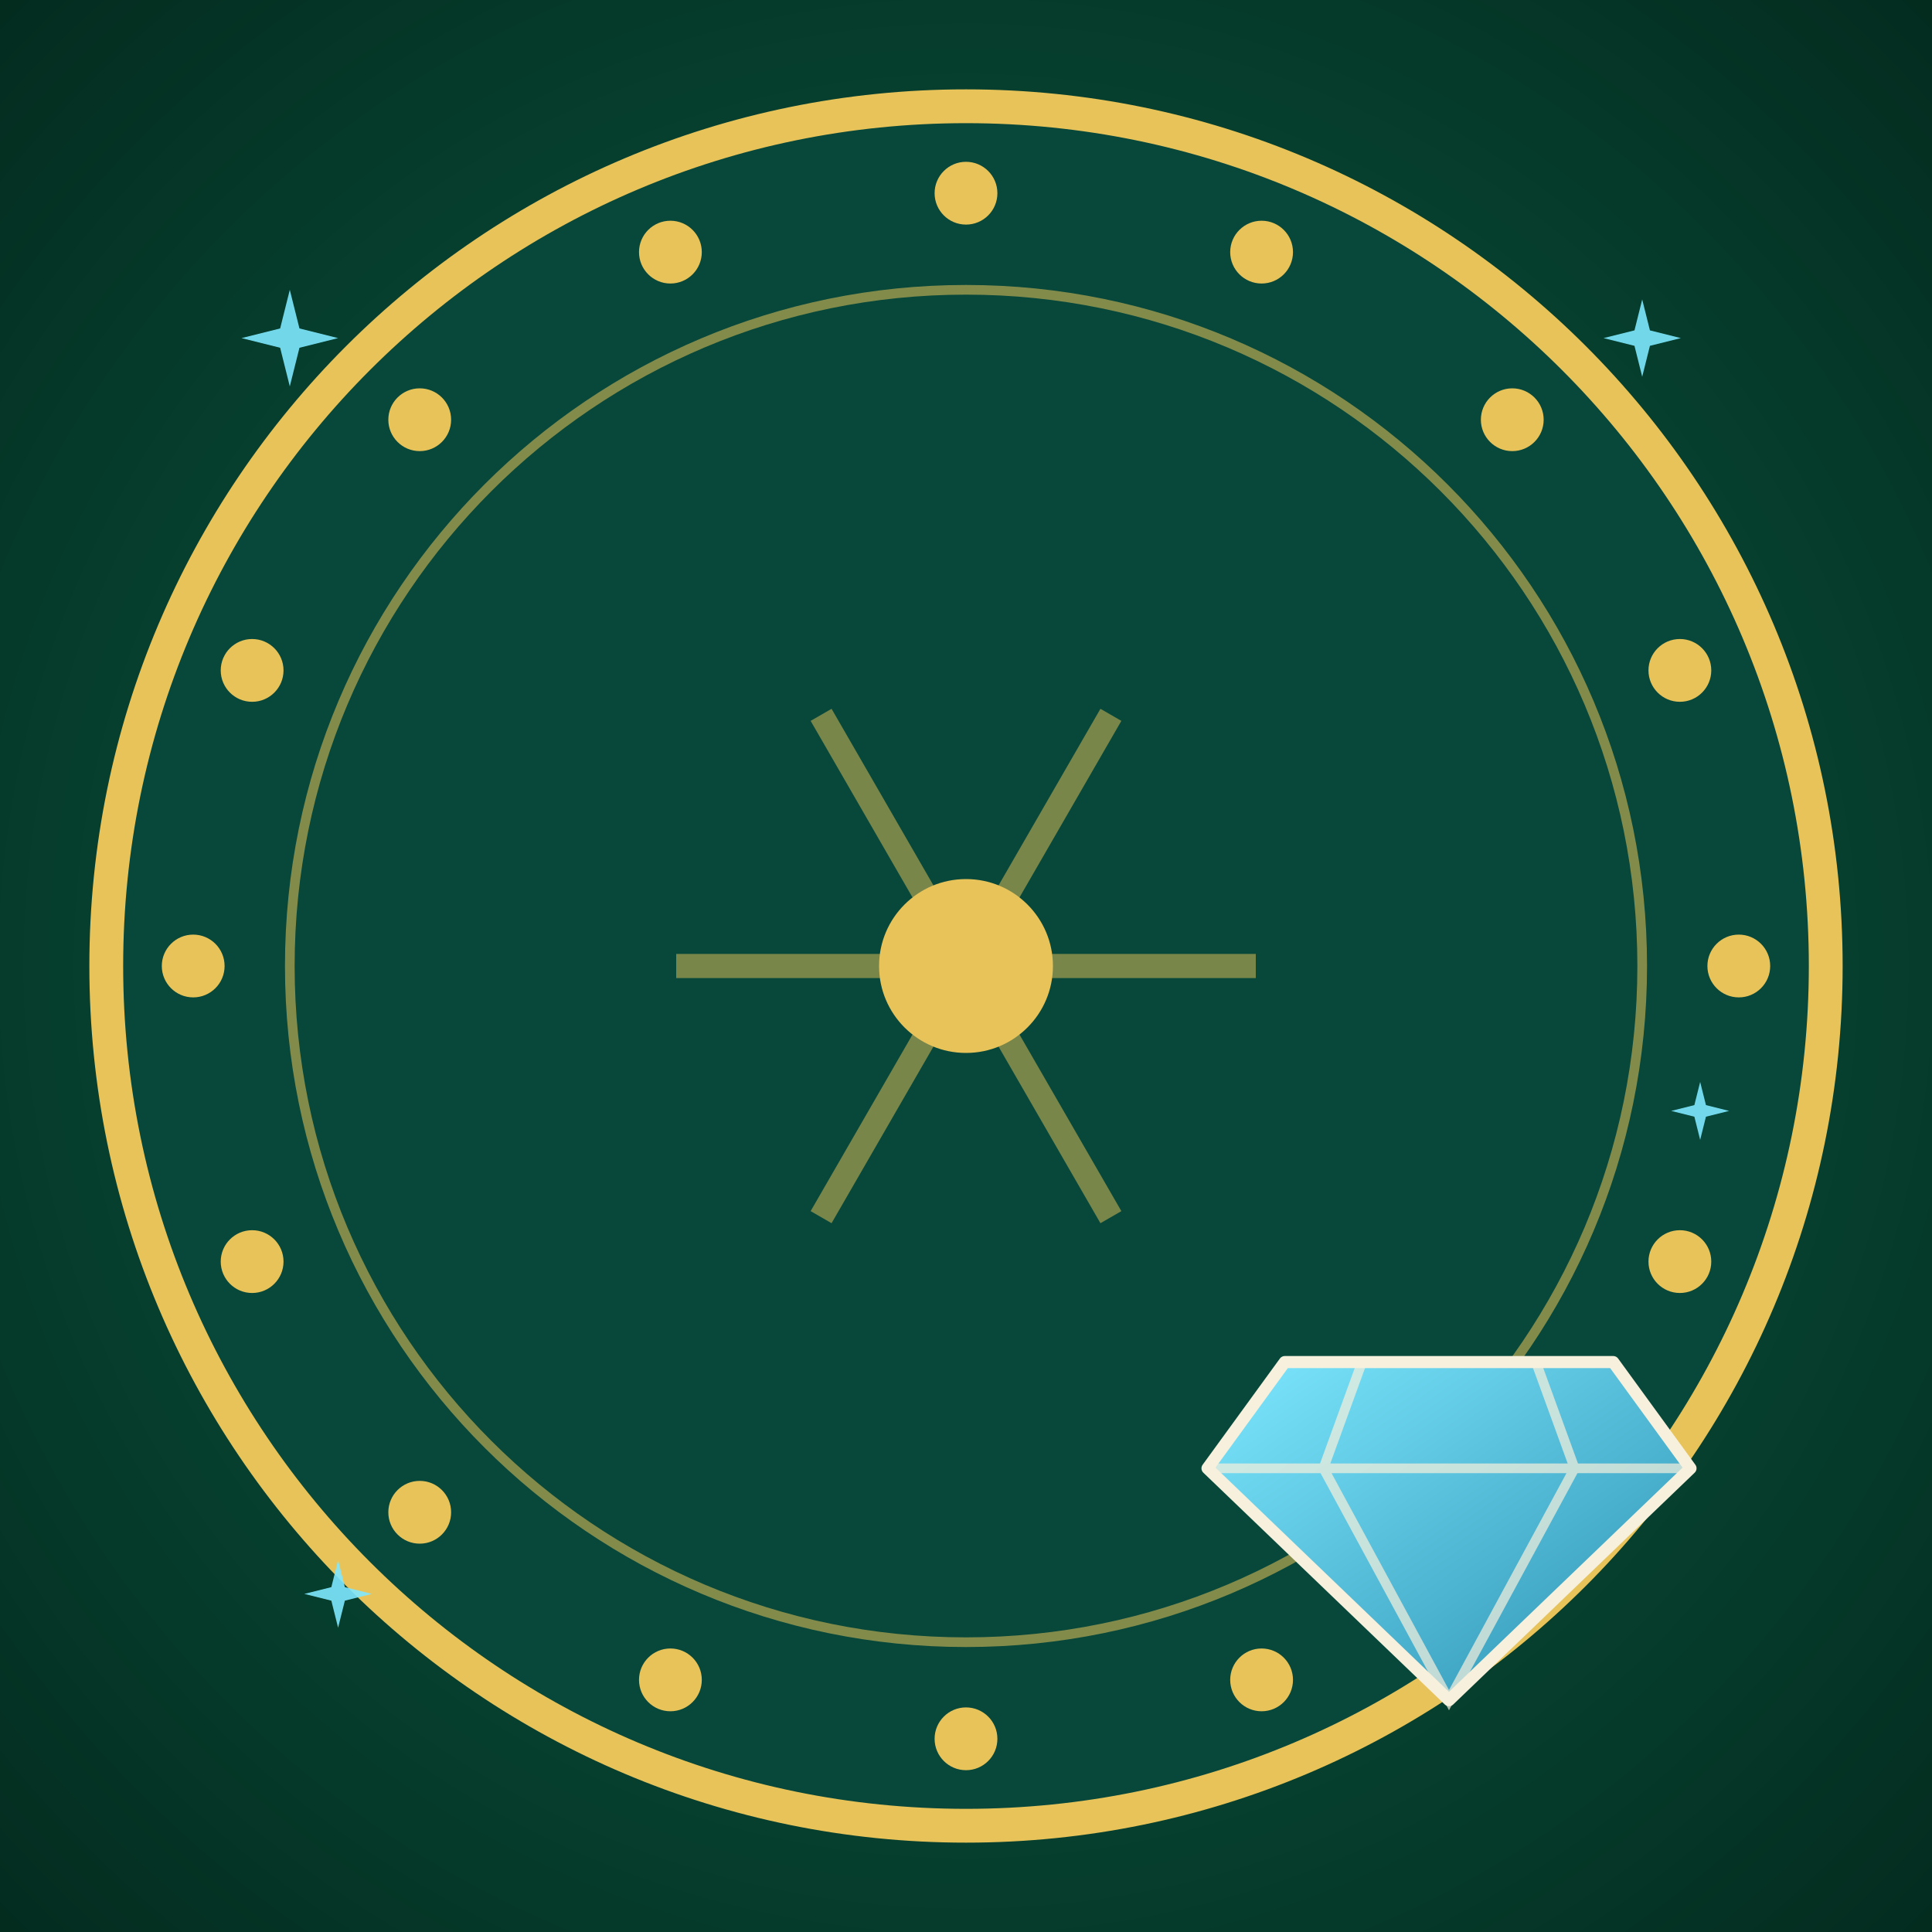
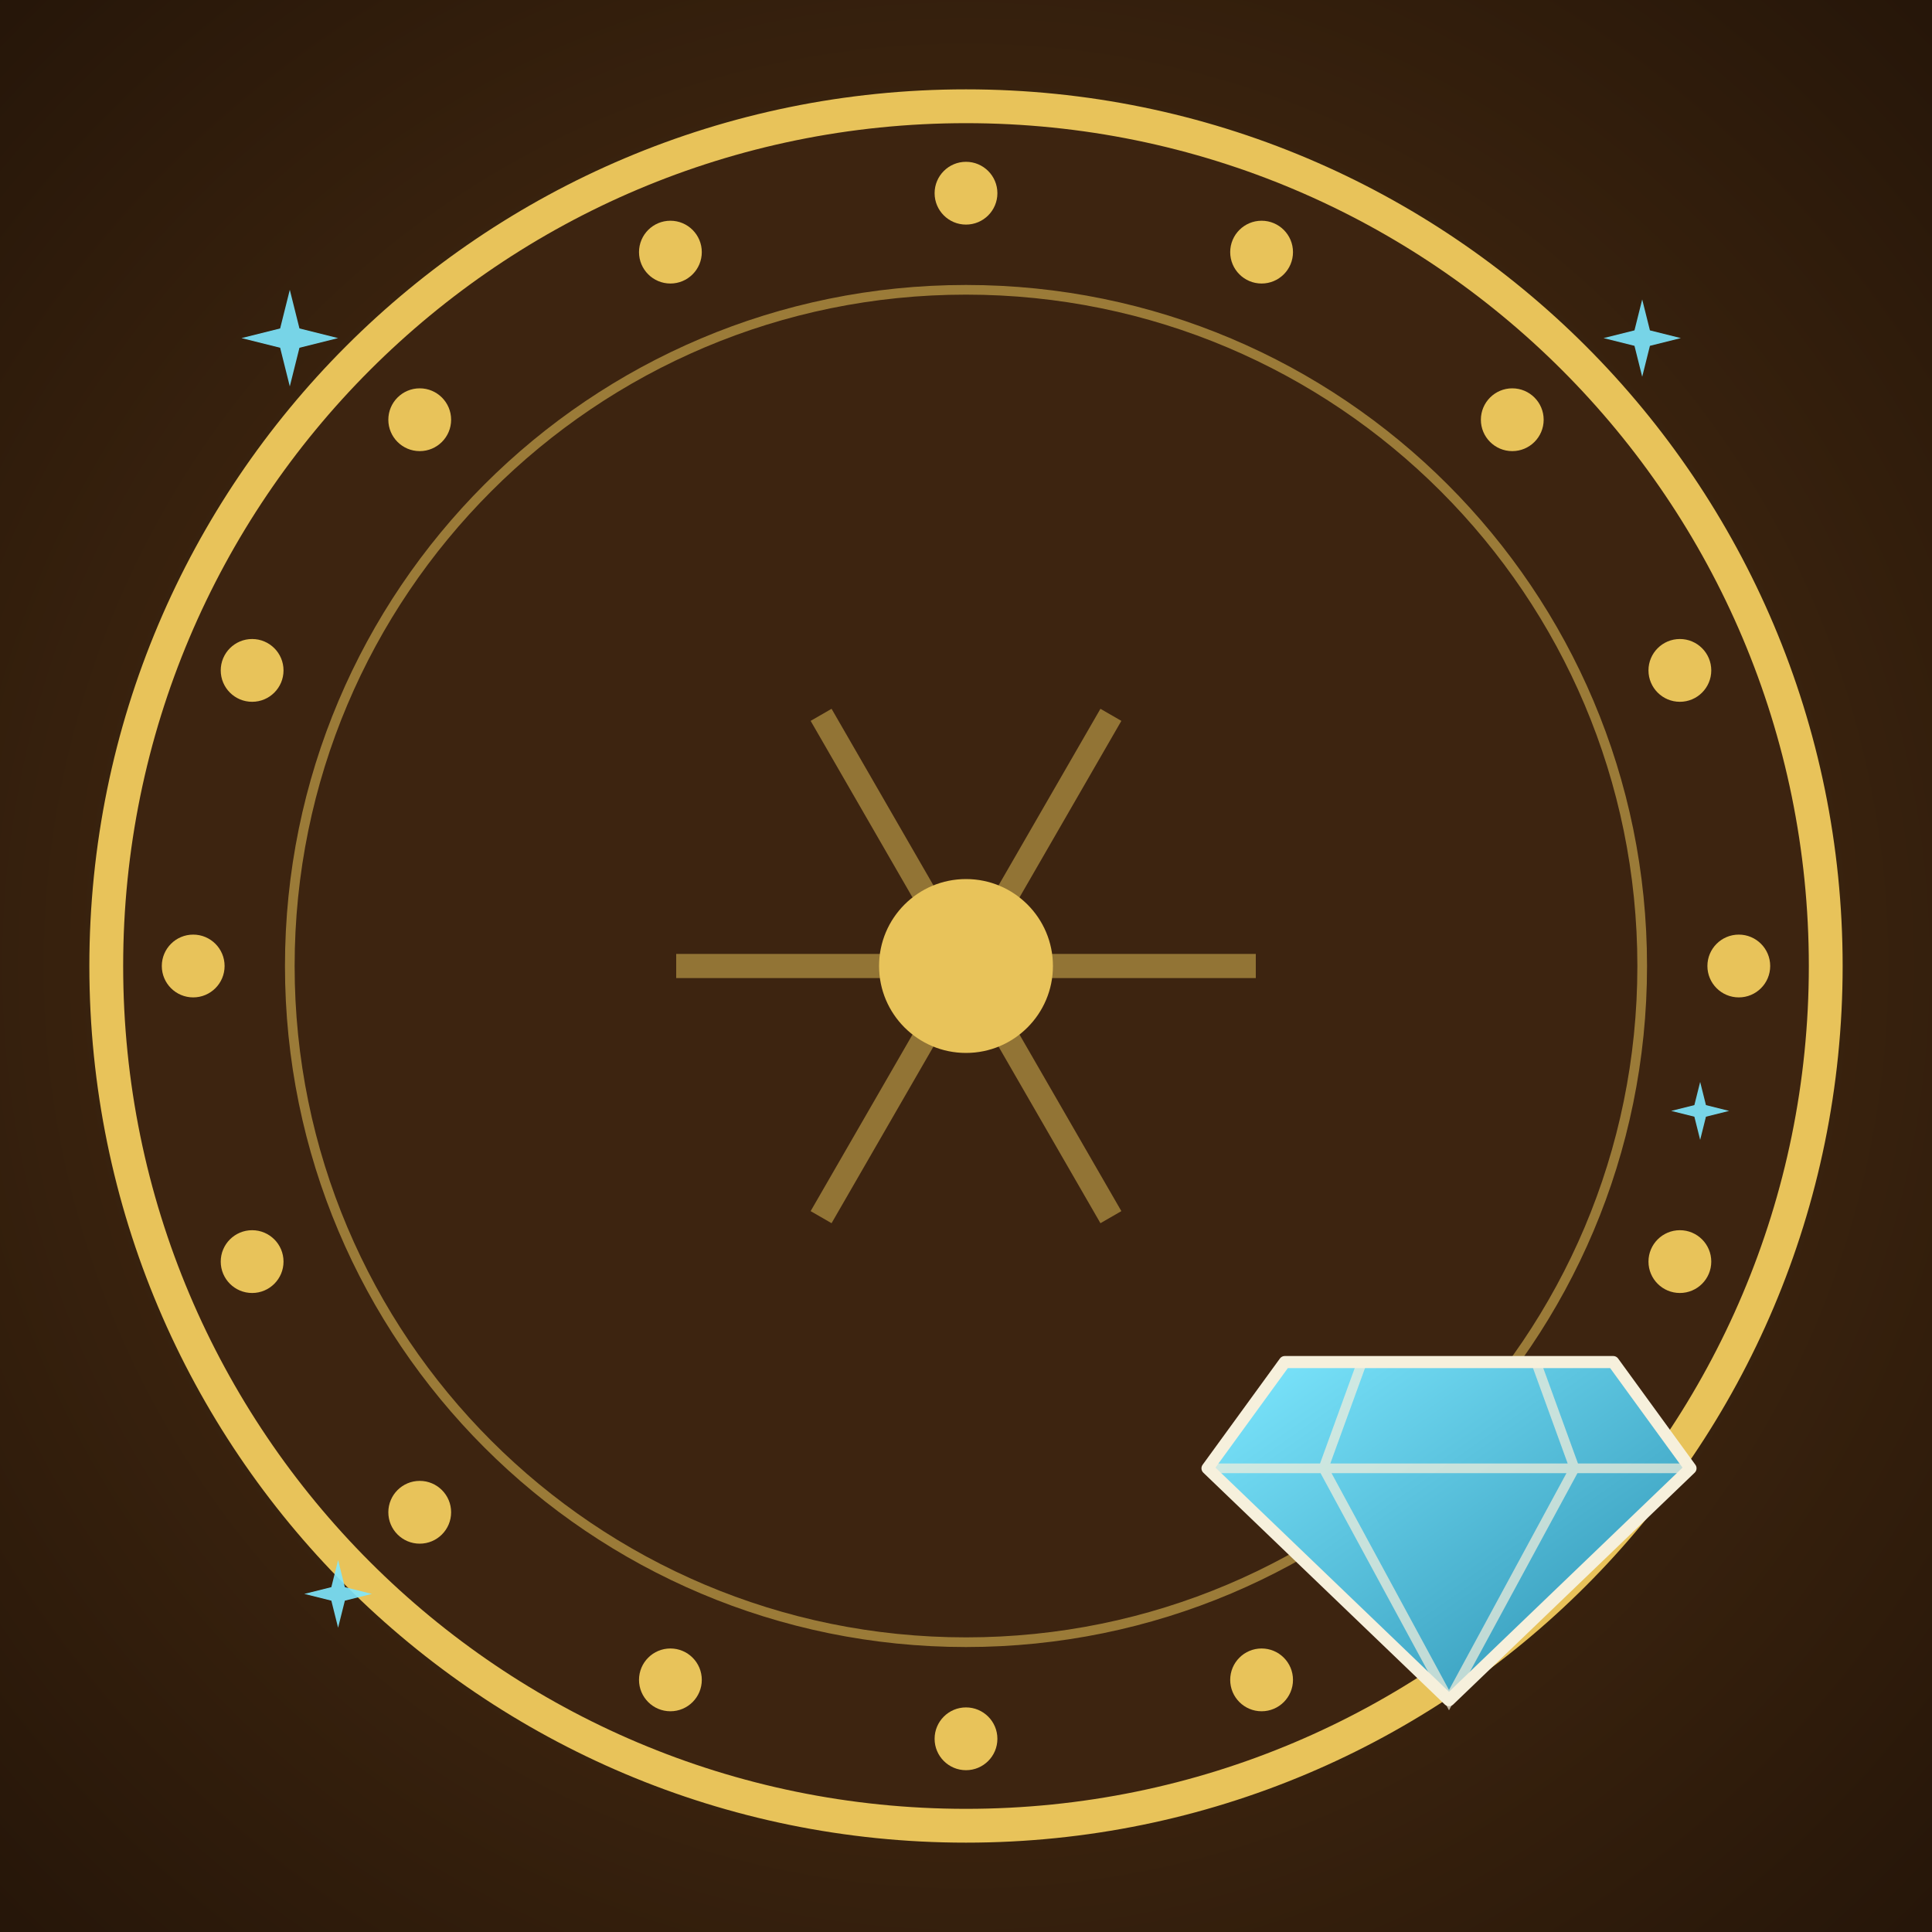
<svg xmlns="http://www.w3.org/2000/svg" viewBox="0 0 400 400" preserveAspectRatio="xMidYMid slice">
  <defs>
    <radialGradient id="bg" cx="0.5" cy="0.5" r="0.8">
-       <stop offset="0" stop-color="#0b6249" stop-opacity="1" />
-       <stop offset="1" stop-color="#022419" stop-opacity="1" />
+       <stop offset="0" stop-color="#5a3716" stop-opacity="1" />
+       <stop offset="1" stop-color="#1e1107" stop-opacity="1" />
    </radialGradient>
    <linearGradient id="gem" x1="0" y1="0" x2="1" y2="1">
      <stop offset="0" stop-color="#7ee8ff" stop-opacity="1" />
      <stop offset="1" stop-color="#2a8fb0" stop-opacity="1" />
    </linearGradient>
  </defs>
  <rect x="0" y="0" width="400" height="400" fill="url(#bg)" />
-   <circle cx="200" cy="200" r="178" fill="#08483a" stroke="#e8c35a" stroke-width="7" />
+   <circle cx="200" cy="200" r="178" fill="#3d2410" stroke="#e8c35a" stroke-width="7" />
  <circle cx="200" cy="200" r="140" fill="none" stroke="#e8c35a" stroke-width="2" opacity="0.55" />
  <circle cx="360" cy="200" r="6.5" fill="#e8c35a" />
  <circle cx="347.8" cy="261.2" r="6.5" fill="#e8c35a" />
  <circle cx="313.1" cy="313.1" r="6.5" fill="#e8c35a" />
  <circle cx="261.2" cy="347.8" r="6.5" fill="#e8c35a" />
  <circle cx="200" cy="360" r="6.5" fill="#e8c35a" />
  <circle cx="138.8" cy="347.8" r="6.5" fill="#e8c35a" />
  <circle cx="86.9" cy="313.1" r="6.5" fill="#e8c35a" />
  <circle cx="52.2" cy="261.2" r="6.5" fill="#e8c35a" />
  <circle cx="40" cy="200" r="6.5" fill="#e8c35a" />
  <circle cx="52.2" cy="138.8" r="6.5" fill="#e8c35a" />
  <circle cx="86.9" cy="86.9" r="6.5" fill="#e8c35a" />
  <circle cx="138.8" cy="52.2" r="6.5" fill="#e8c35a" />
  <circle cx="200" cy="40" r="6.5" fill="#e8c35a" />
  <circle cx="261.2" cy="52.2" r="6.5" fill="#e8c35a" />
  <circle cx="313.1" cy="86.9" r="6.5" fill="#e8c35a" />
  <circle cx="347.8" cy="138.8" r="6.5" fill="#e8c35a" />
  <line x1="260" y1="200" x2="140" y2="200" stroke="#e8c35a" stroke-width="5" opacity="0.5" />
  <line x1="230" y1="252" x2="170" y2="148" stroke="#e8c35a" stroke-width="5" opacity="0.5" />
  <line x1="170" y1="252" x2="230" y2="148" stroke="#e8c35a" stroke-width="5" opacity="0.5" />
  <circle cx="200" cy="200" r="18" fill="#e8c35a" />
  <g transform="translate(300 300)">
    <polygon points="-34,-18 34,-18 50,4 0,52 -50,4" fill="url(#gem)" stroke="#f6f0dc" stroke-width="2.5" stroke-linejoin="round" />
    <path d="M-50 4H50M-18-18L-26 4 0 52 26 4 18-18" fill="none" stroke="#f6f0dc" stroke-width="2" opacity="0.7" />
  </g>
  <polygon points="60,60 62,68 70,70 62,72 60,80 58,72 50,70 58,68" fill="#7ee8ff" opacity="0.9" />
  <polygon points="340,62 341.6,68.4 348,70 341.6,71.6 340,78 338.4,71.6 332,70 338.4,68.4" fill="#7ee8ff" opacity="0.9" />
  <polygon points="70,323 71.4,328.6 77,330 71.4,331.4 70,337 68.6,331.4 63,330 68.6,328.6" fill="#7ee8ff" opacity="0.9" />
  <polygon points="352,224 353.2,228.8 358,230 353.2,231.2 352,236 350.8,231.2 346,230 350.8,228.8" fill="#7ee8ff" opacity="0.9" />
</svg>
